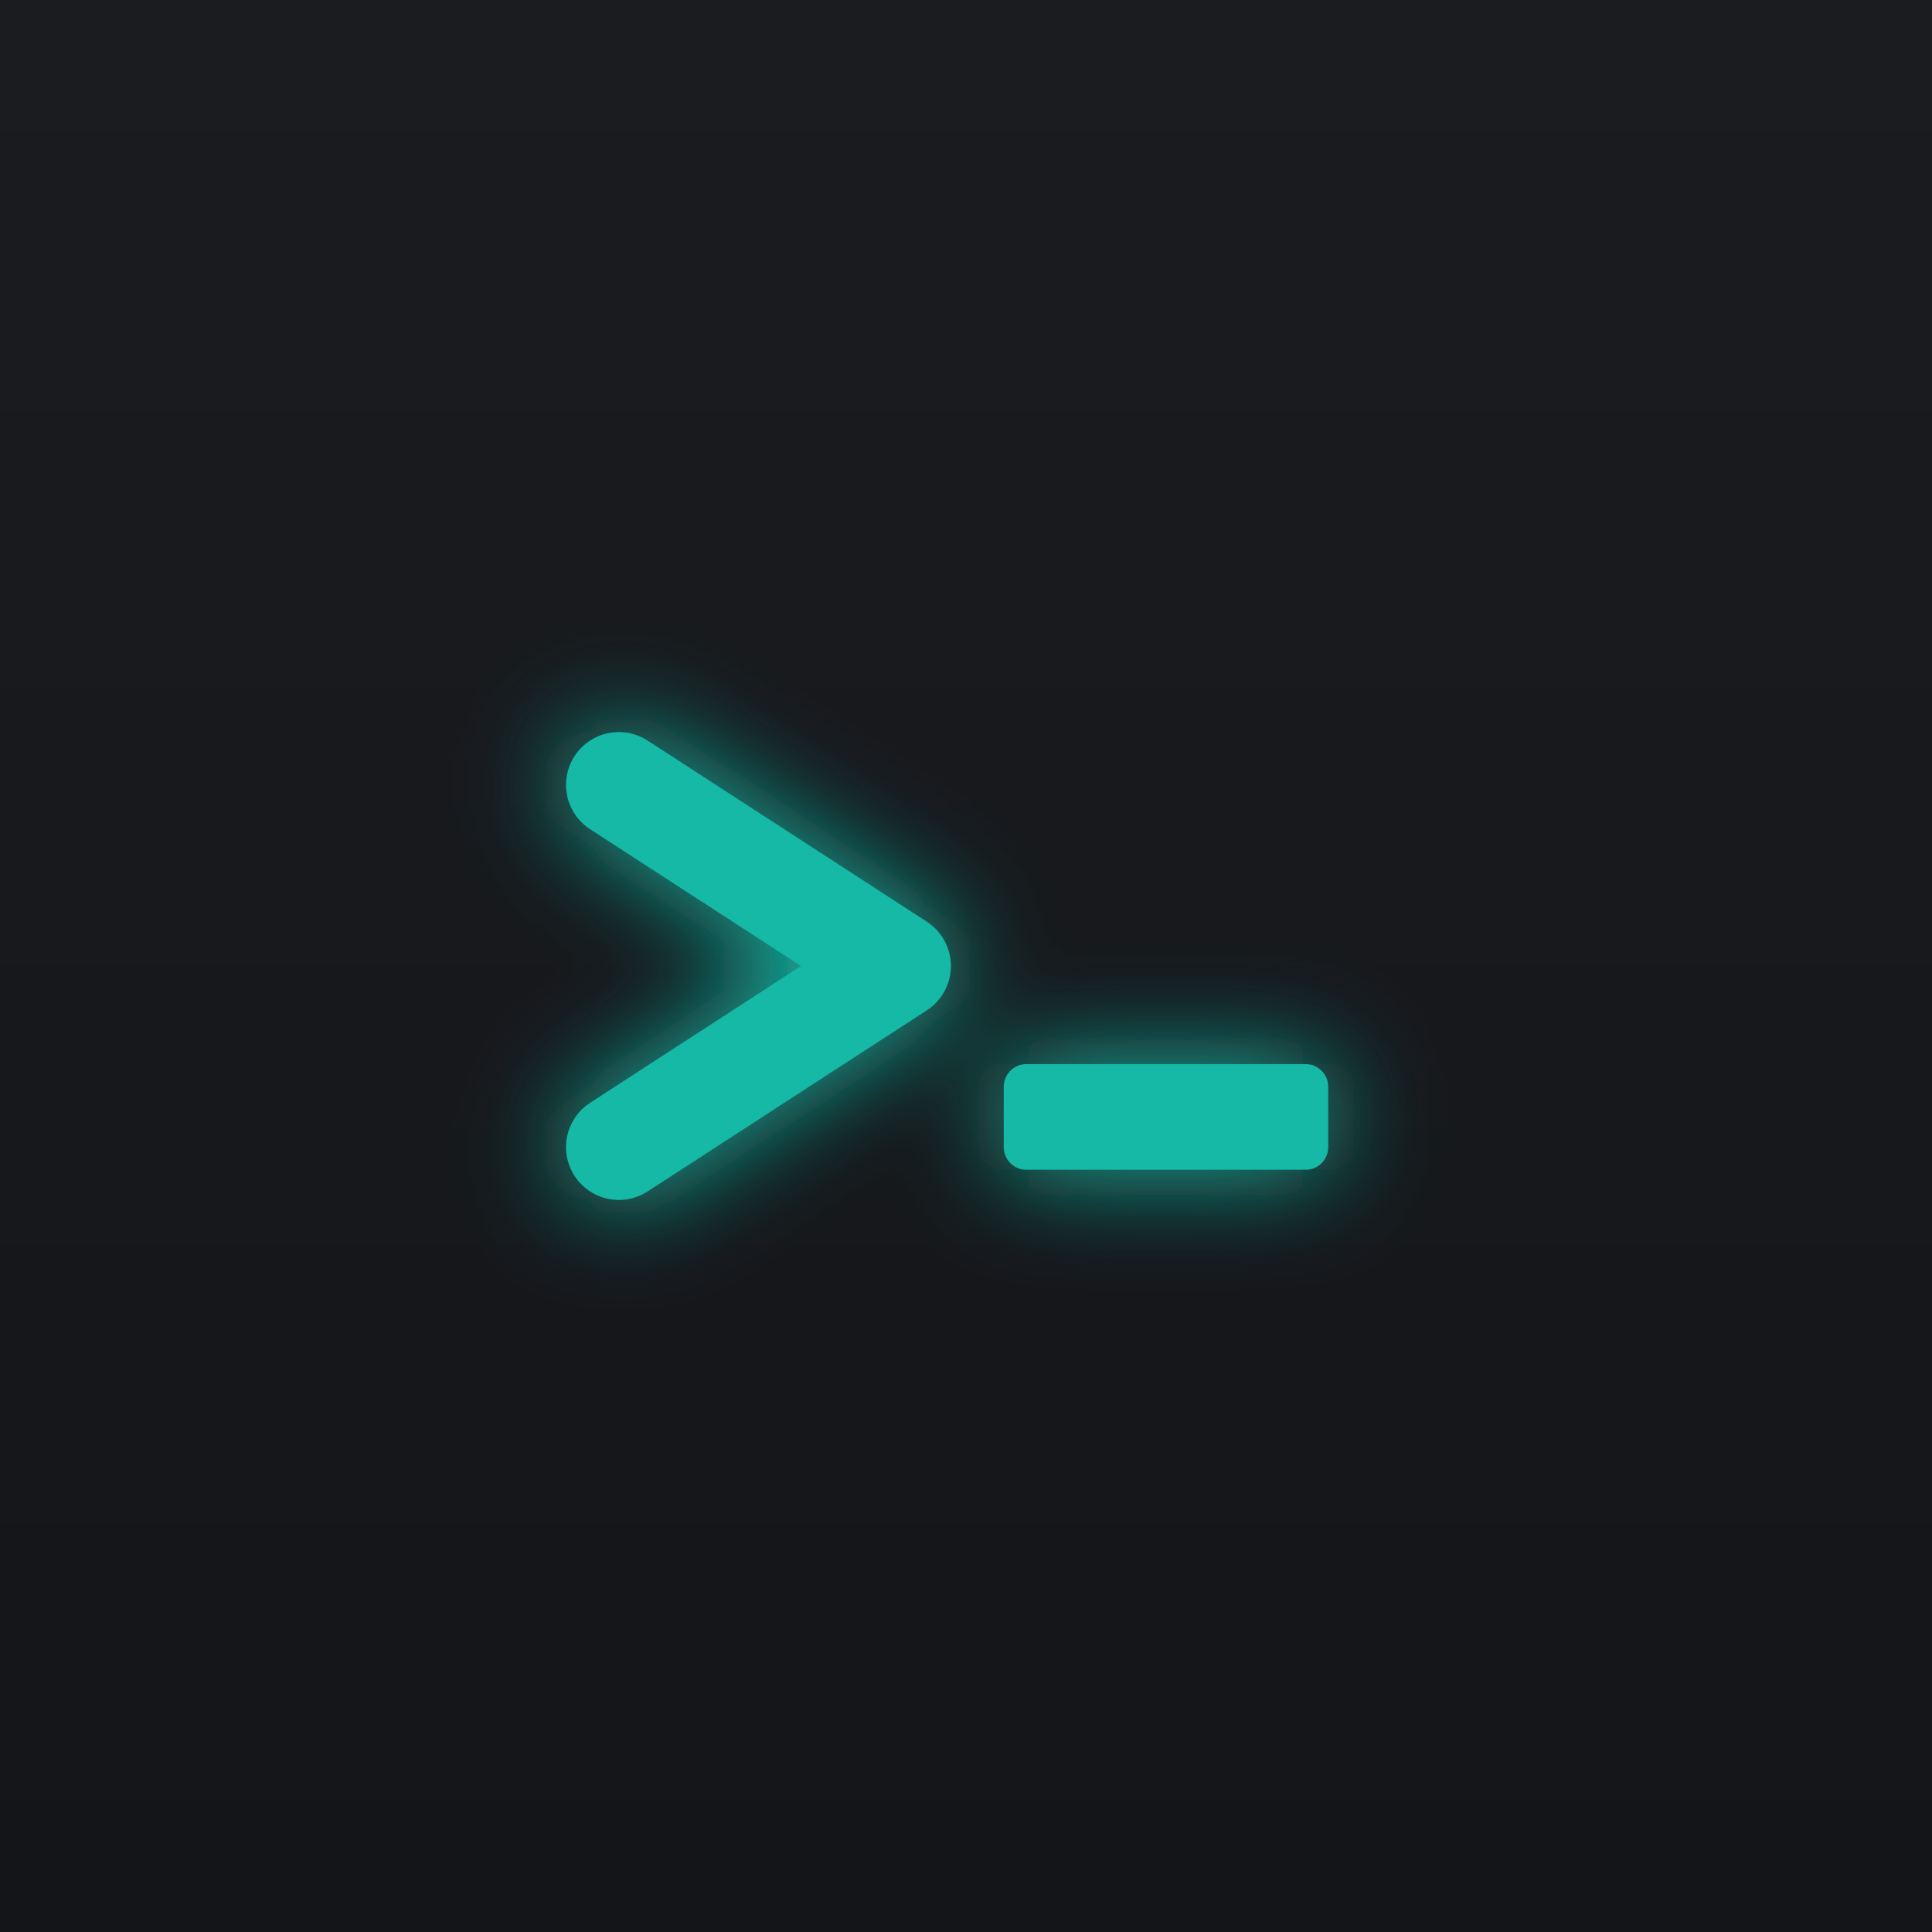
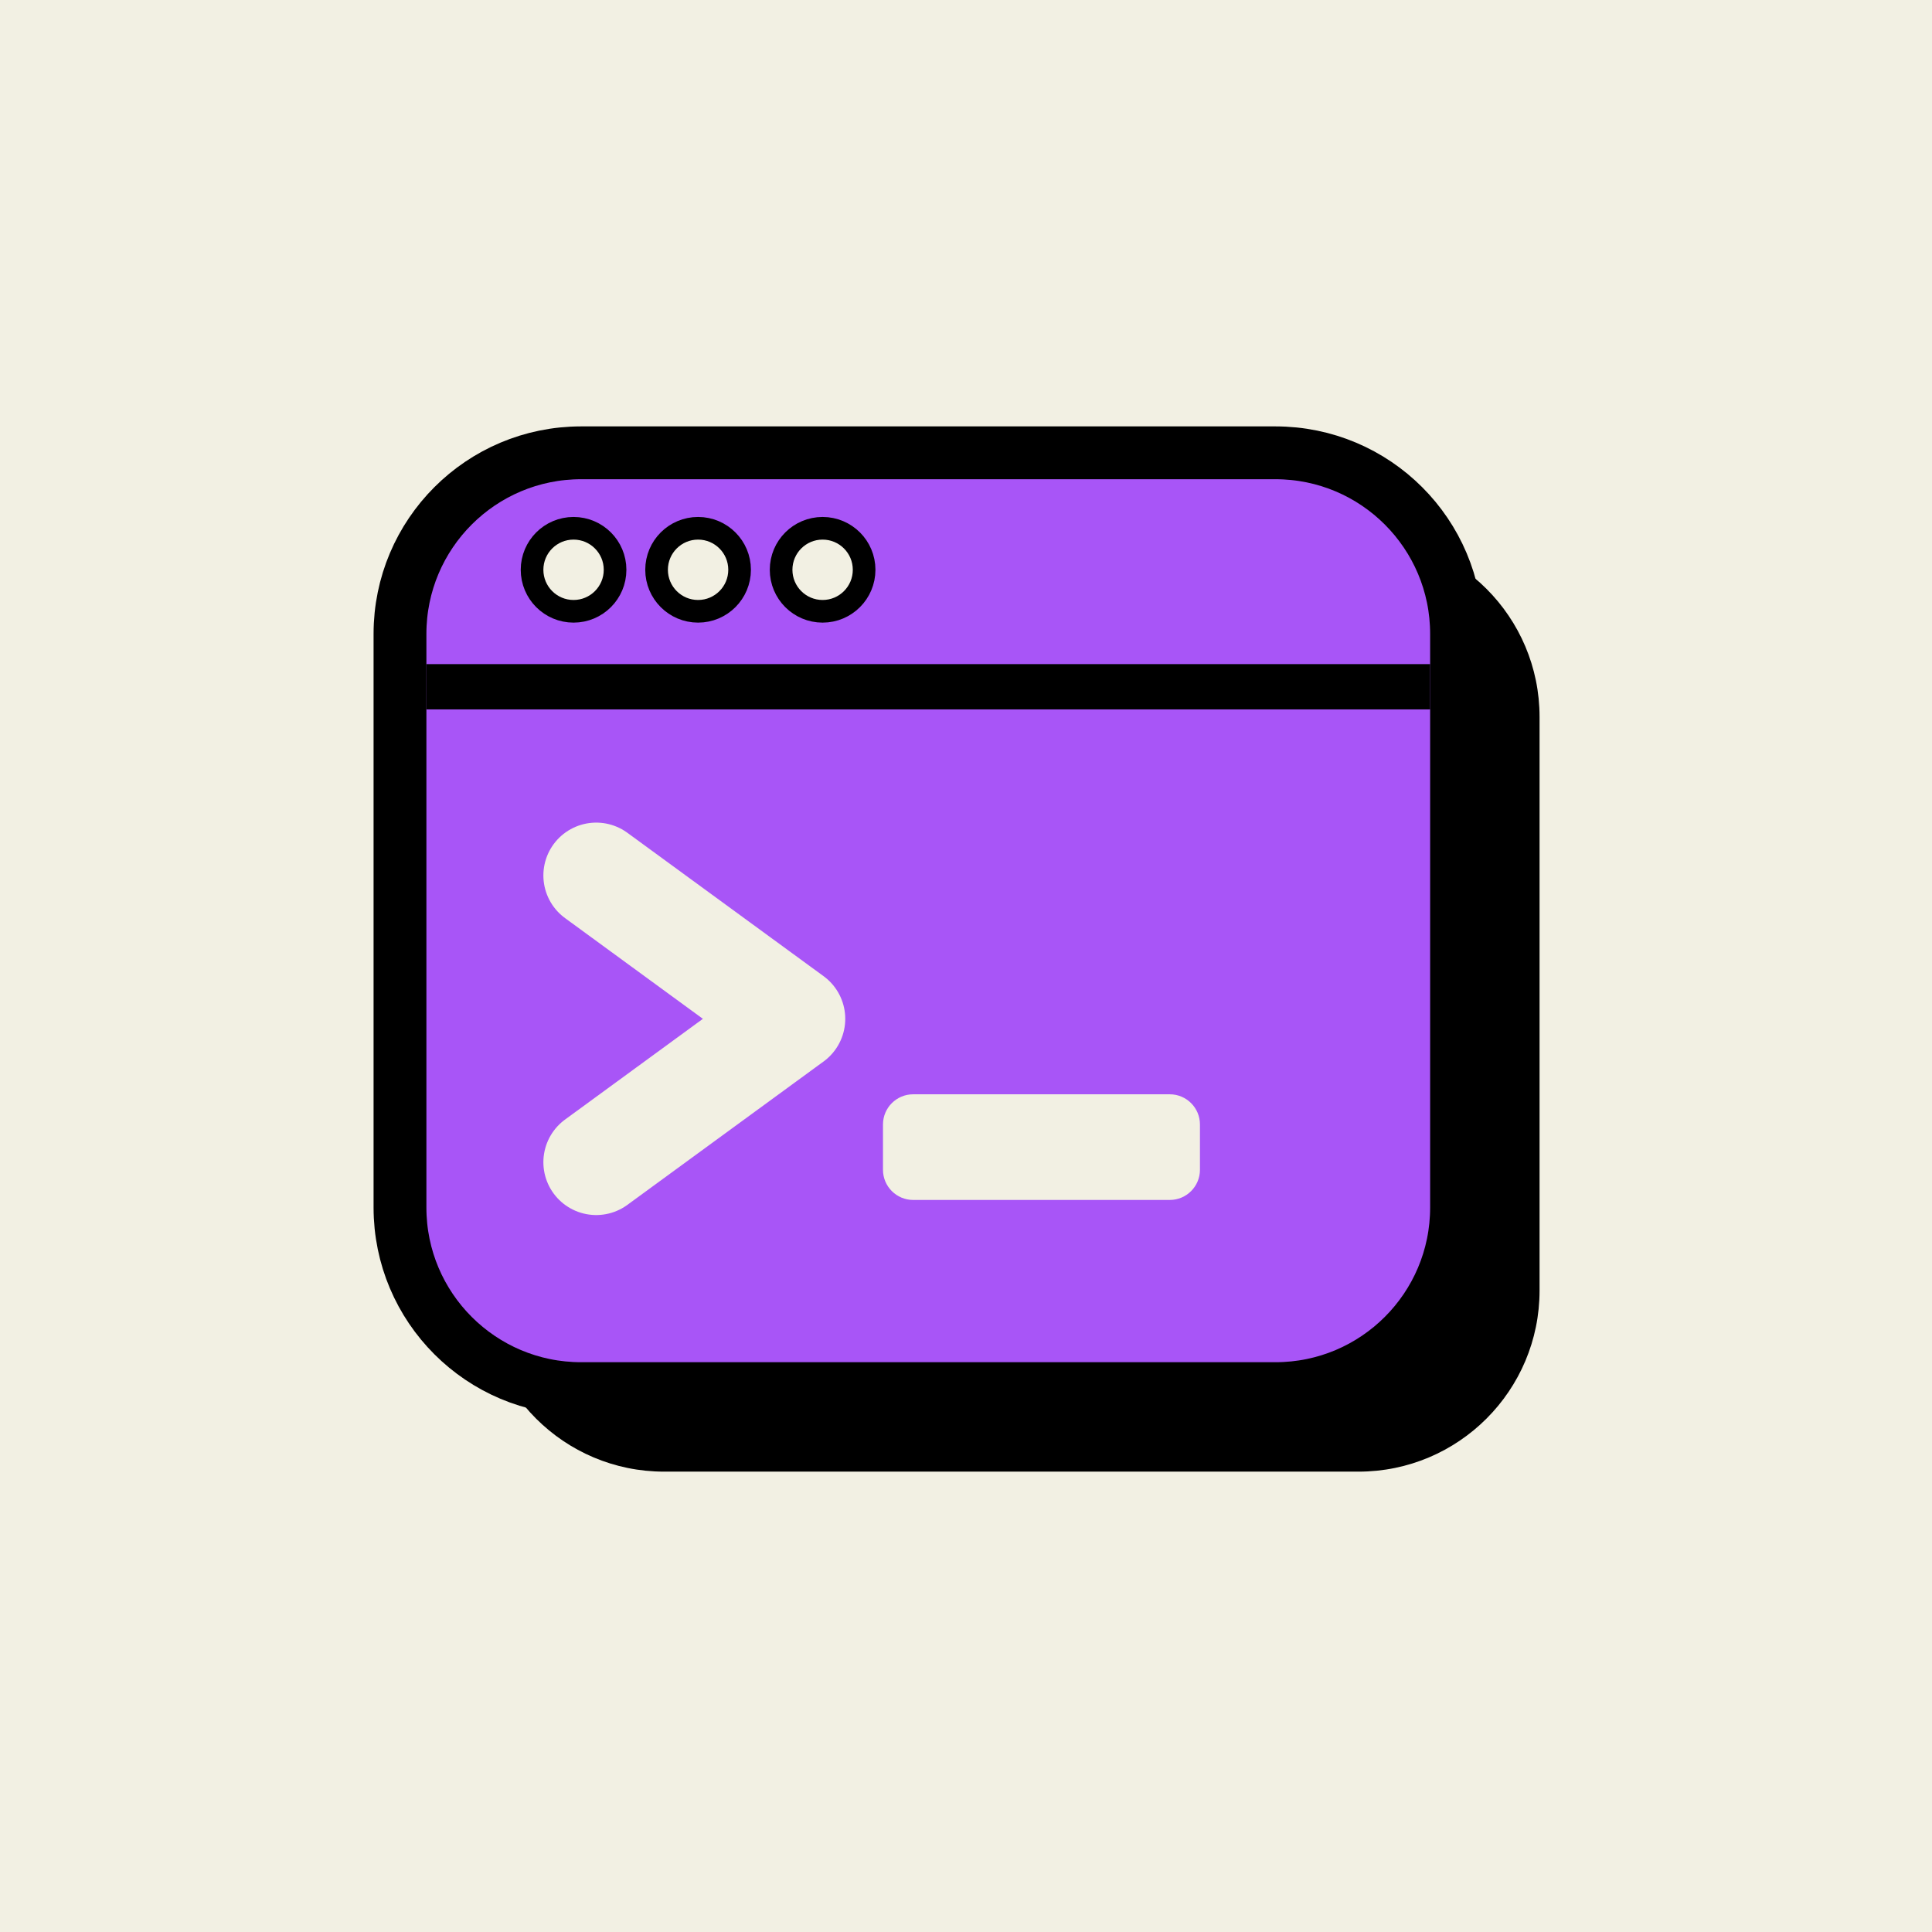
- <svg xmlns="http://www.w3.org/2000/svg" viewBox="0 0 512 512" width="512" height="512" role="img" aria-label="Terminal">
-   <defs>
-     <linearGradient id="bg" x1="0" y1="0" x2="0" y2="1">
-       <stop offset="0" stop-color="#1A1C20" />
-       <stop offset="1" stop-color="#141518" />
-     </linearGradient>
-     <filter id="glow" x="-60%" y="-60%" width="220%" height="220%">
-       <feGaussianBlur stdDeviation="14" result="b" />
-       <feMerge>
-         <feMergeNode in="b" />
-         <feMergeNode in="SourceGraphic" />
-       </feMerge>
-     </filter>
-   </defs>
-   <rect width="512" height="512" fill="url(#bg)" />
-   <g filter="url(#glow)">
-     <path d="M164 208 L238 256 L164 304" fill="none" stroke="#14B8A6" stroke-width="28" stroke-linecap="round" stroke-linejoin="round" />
-     <rect x="266" y="282" width="86" height="28" rx="6" fill="#14B8A6" />
-   </g>
+ <svg xmlns="http://www.w3.org/2000/svg" viewBox="0 0 512 512" width="512" height="512" role="img" aria-label="MeuTerminal">
+   <rect width="512" height="512" fill="#F2F0E3" />
+   <rect x="128" y="142" width="280" height="248" rx="48" fill="#000000" />
+   <rect x="106" y="120" width="280" height="248" rx="48" fill="#A855F7" stroke="#000000" stroke-width="14" />
+   <path d="M113 182 H379" stroke="#000000" stroke-width="12" />
+   <circle cx="152" cy="151" r="11" fill="#F2F0E3" stroke="#000000" stroke-width="6" />
+   <circle cx="185" cy="151" r="11" fill="#F2F0E3" stroke="#000000" stroke-width="6" />
+   <circle cx="218" cy="151" r="11" fill="#F2F0E3" stroke="#000000" stroke-width="6" />
+   <path d="M158 232 L210 270 L158 308" fill="none" stroke="#F2F0E3" stroke-width="28" stroke-linecap="round" stroke-linejoin="round" />
+   <rect x="234" y="290" width="84" height="28" rx="8" fill="#F2F0E3" />
</svg>
